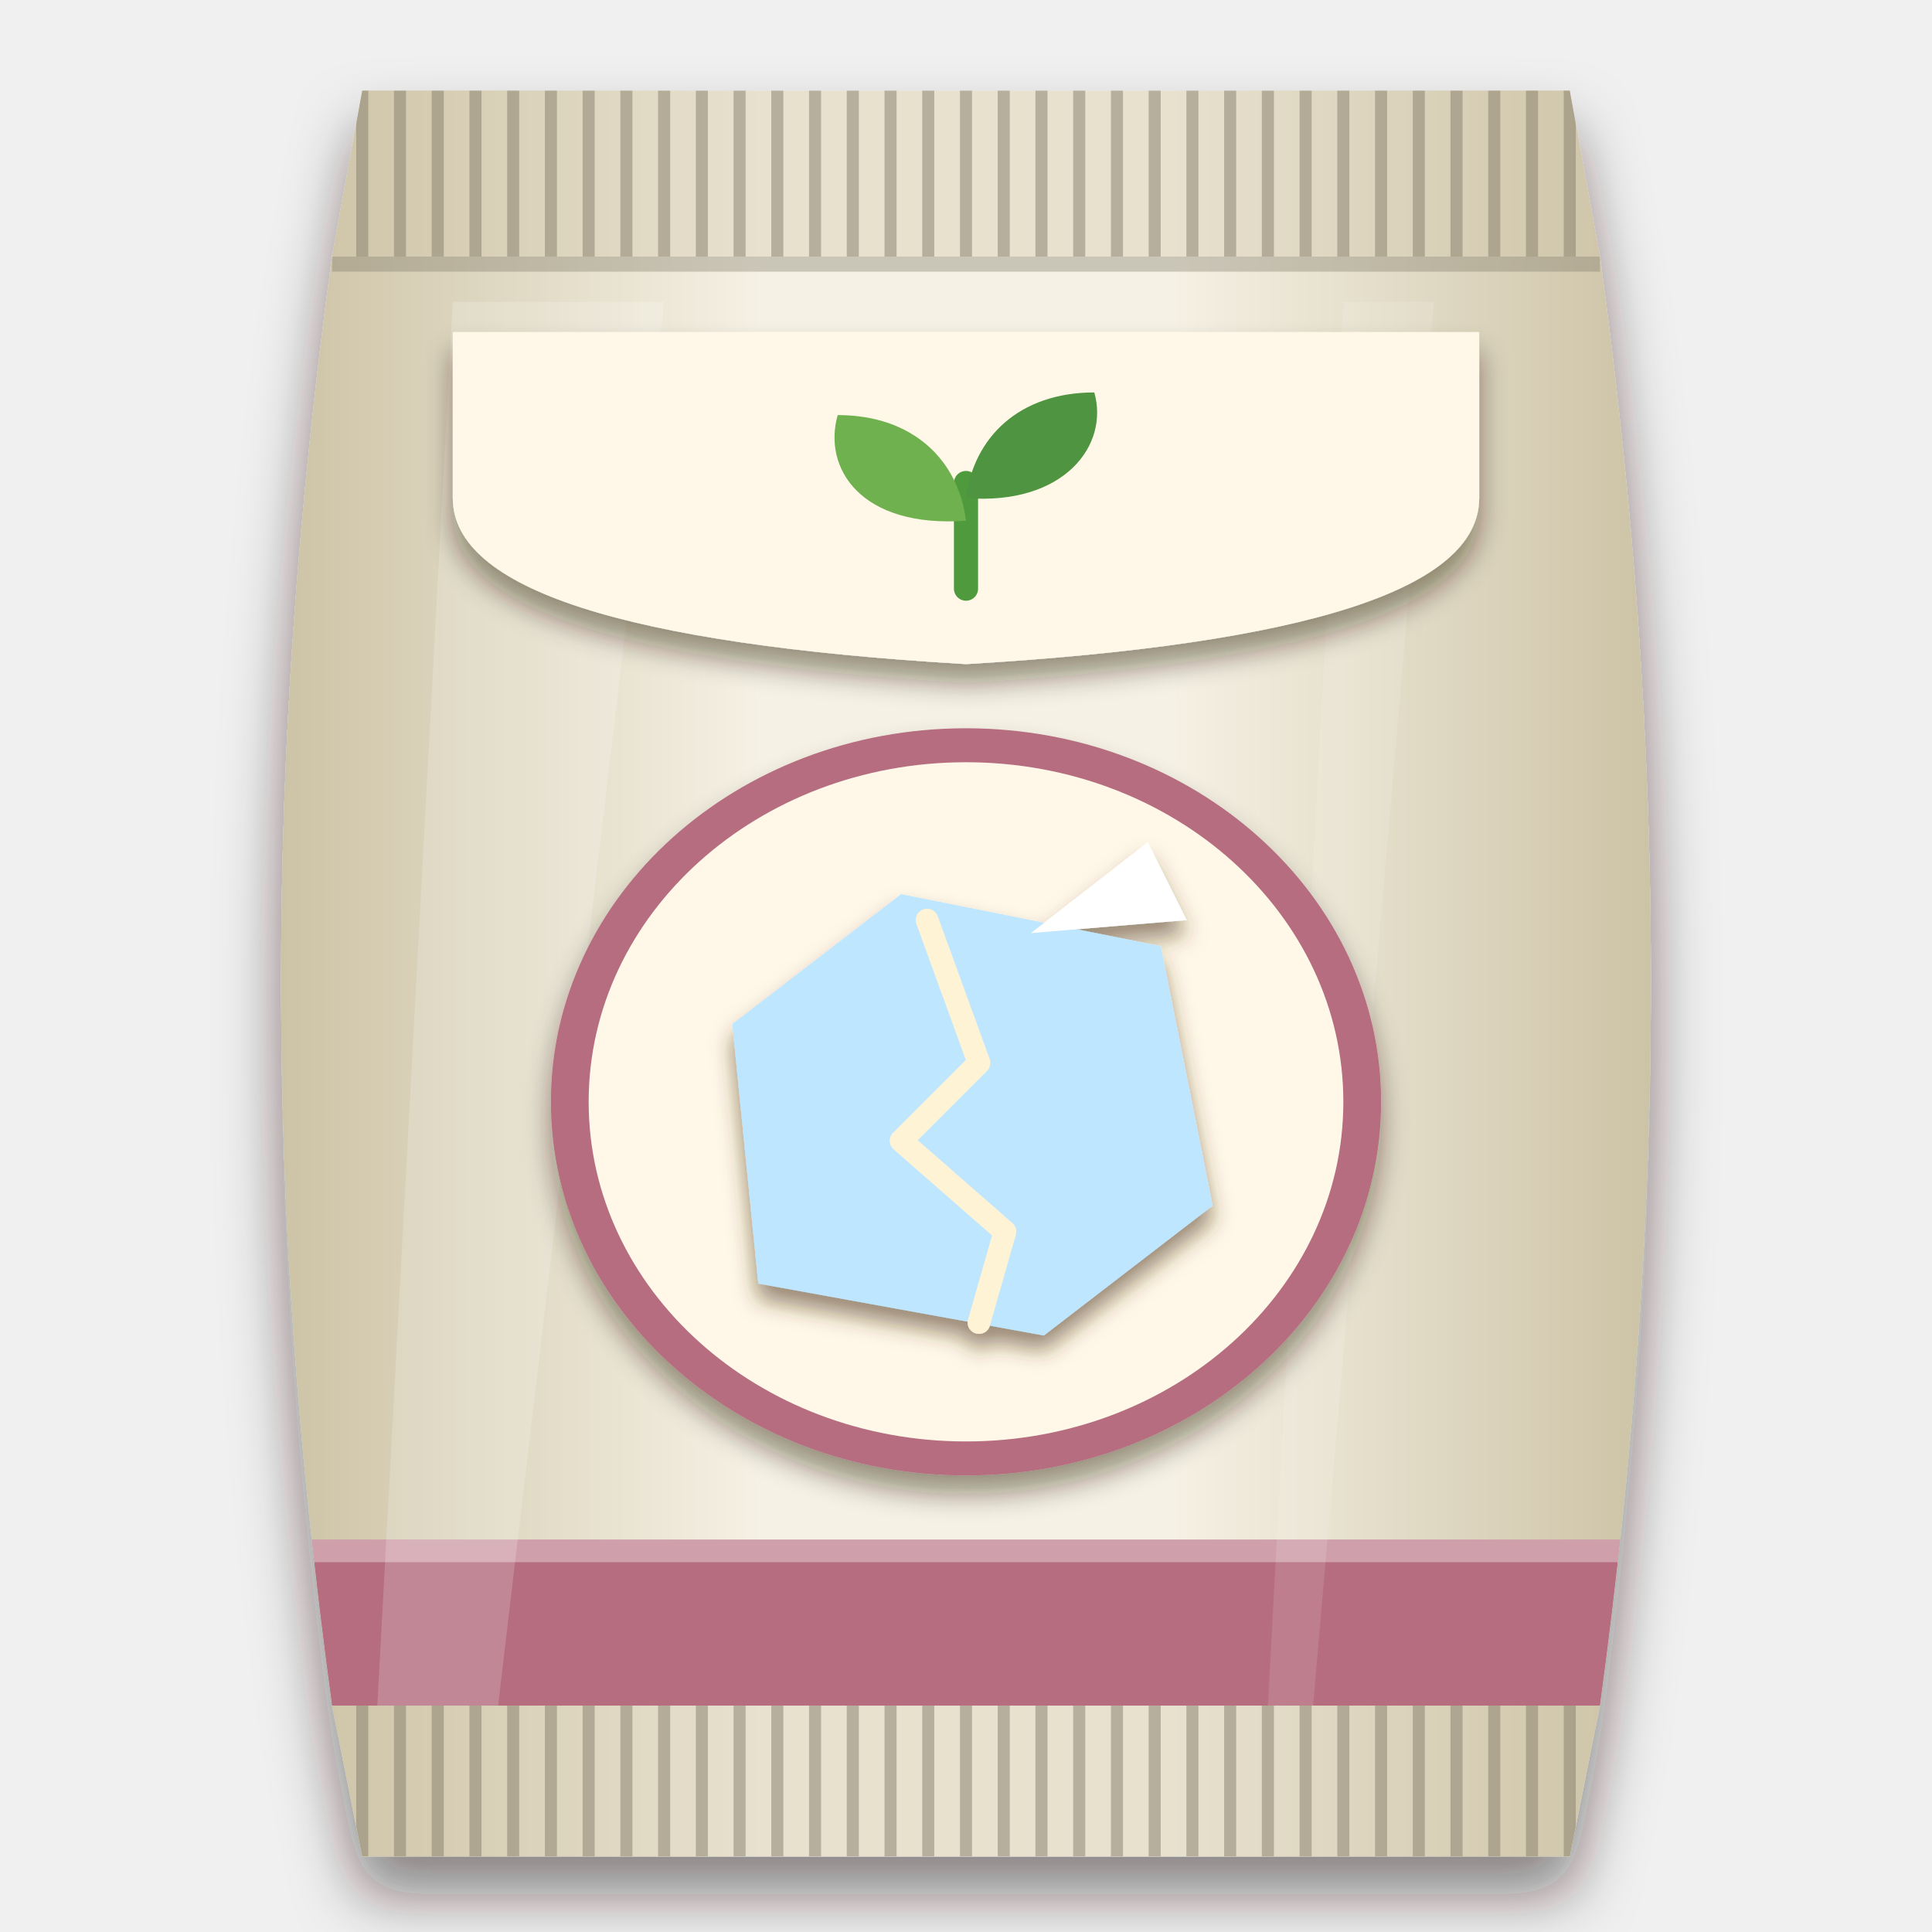
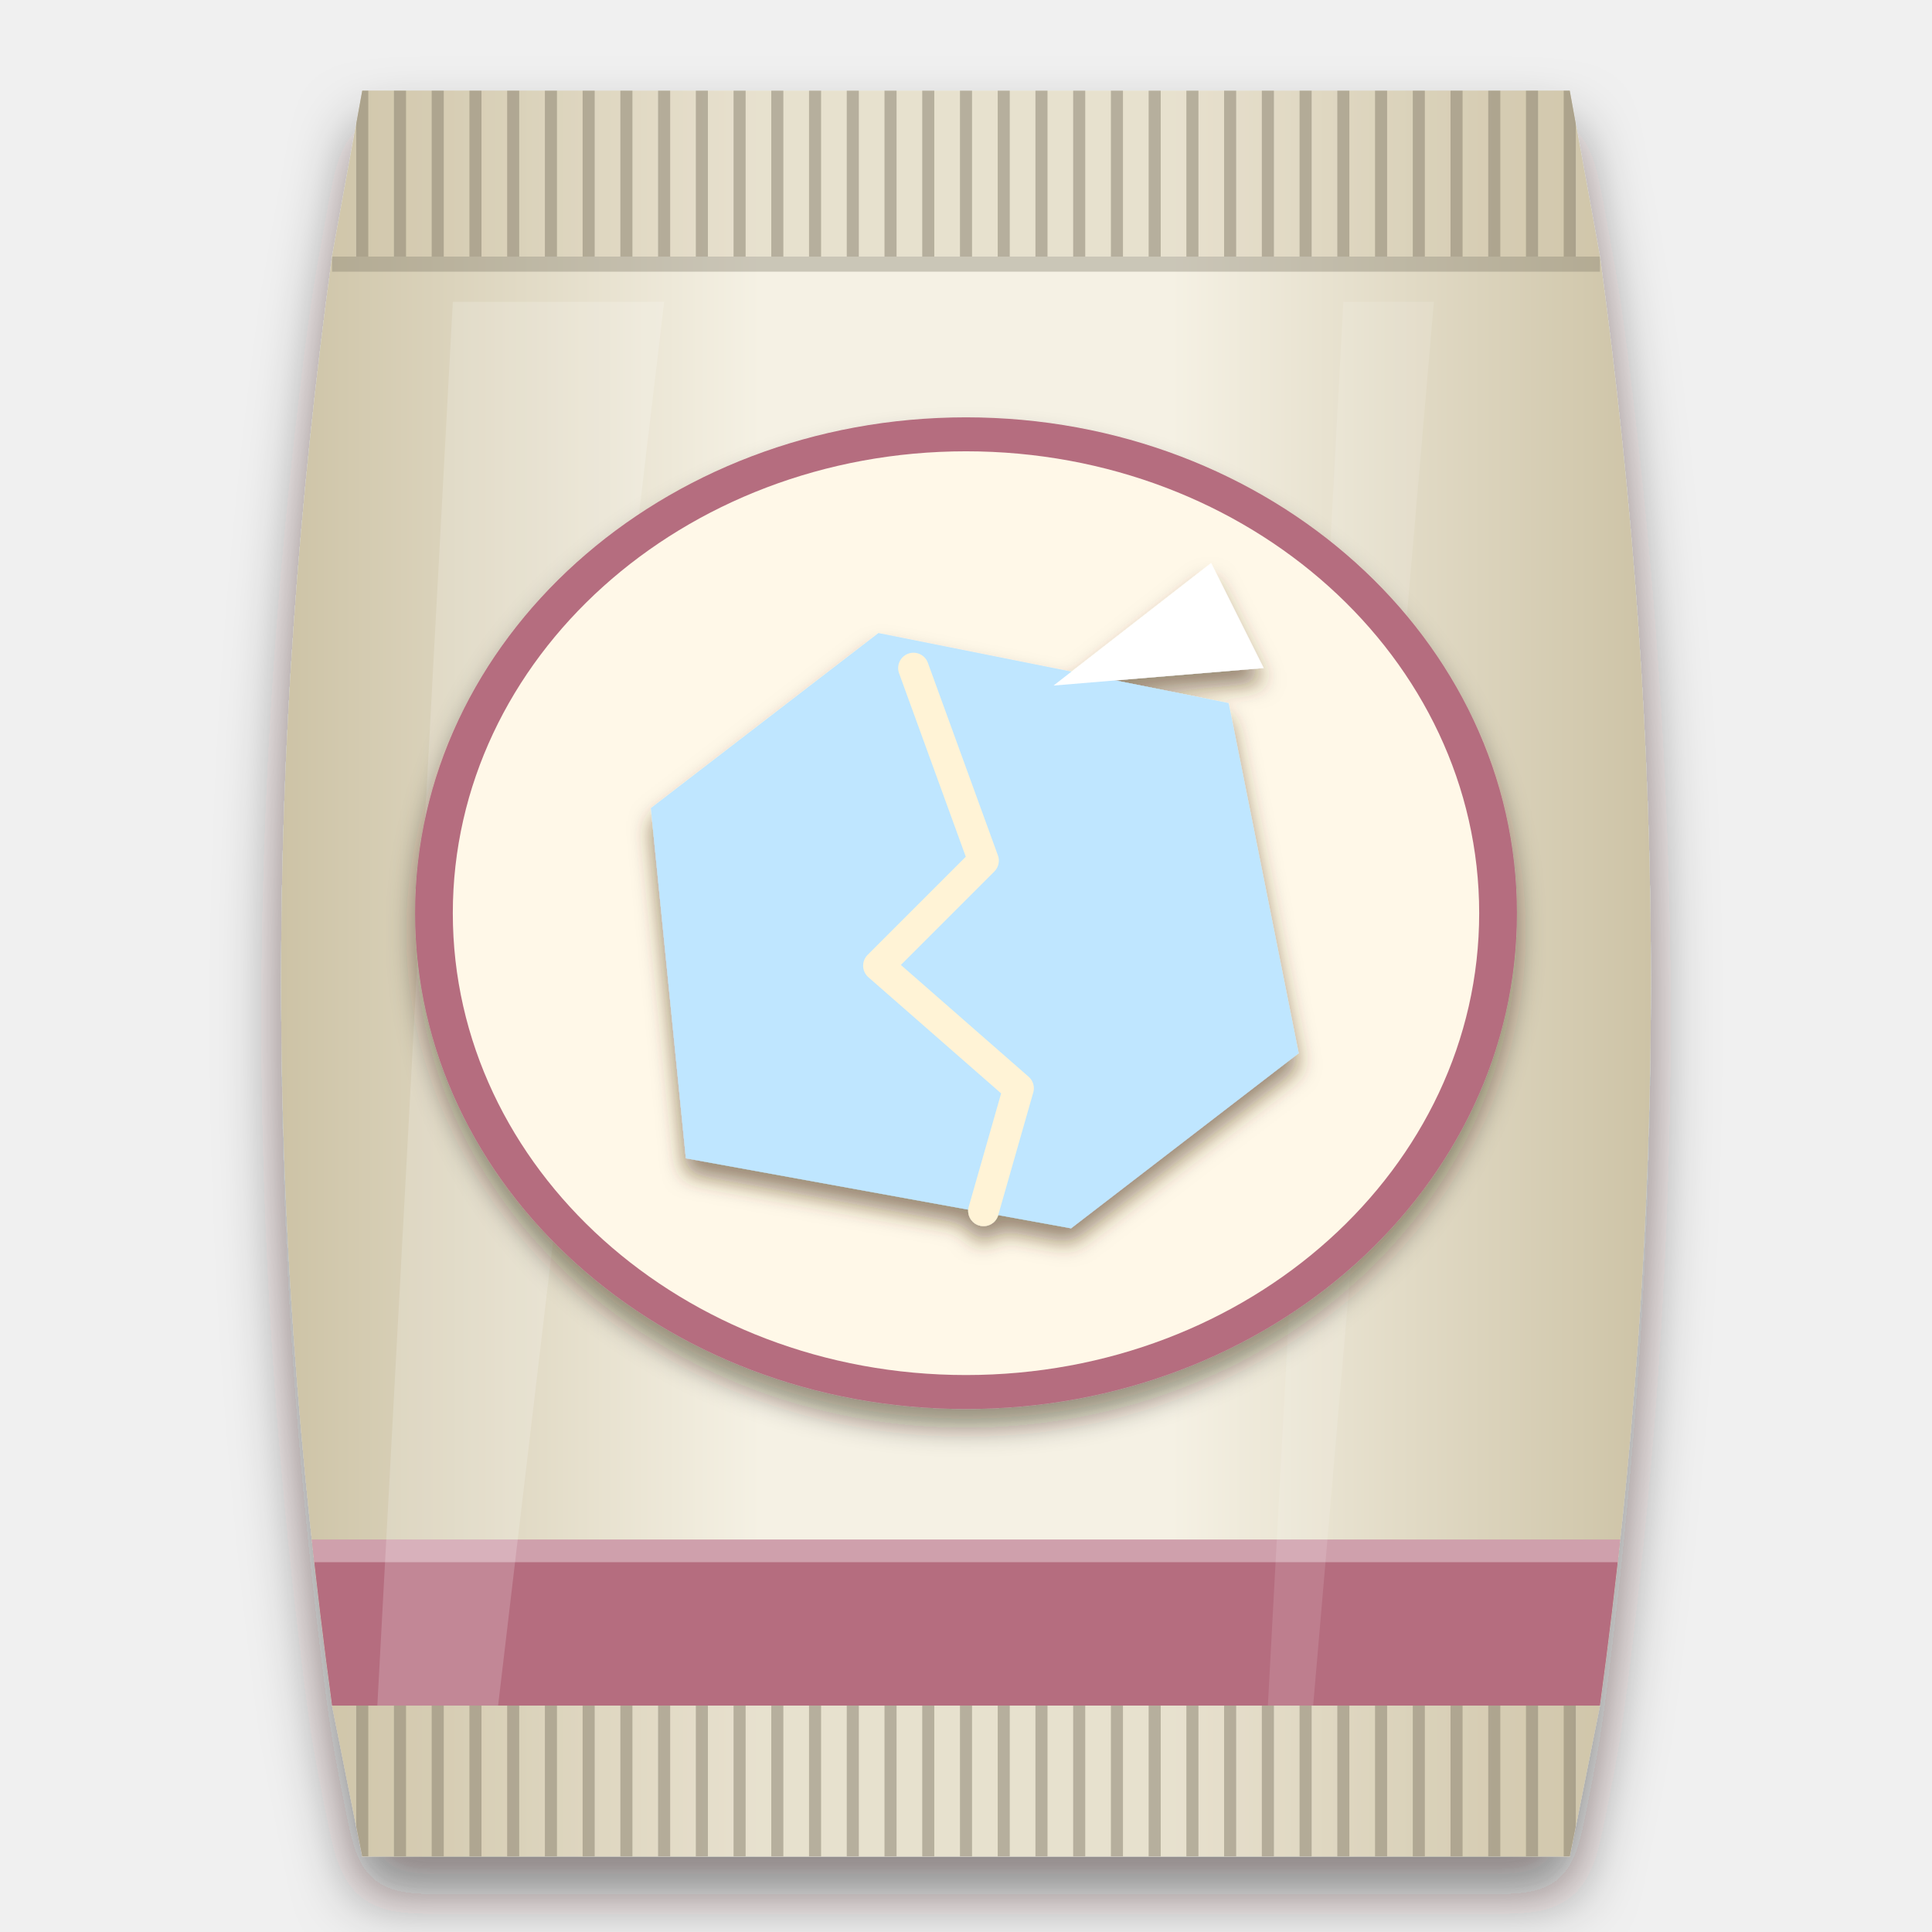
<svg xmlns="http://www.w3.org/2000/svg" viewBox="0 0 256 256" width="256" height="256">
  <defs>
    <clipPath id="bagclip">
      <path d="M48 12 H208 L212 34 C221 100 221 160 212 226 L208 246 H48 L44 226 C35 160 35 100 44 34 Z" />
    </clipPath>
    <linearGradient id="bagfill" x1="0" y1="0" x2="1" y2="0">
      <stop offset="0" stop-color="#cdc3a6" />
      <stop offset="0.35" stop-color="#f5f1e4" />
      <stop offset="0.65" stop-color="#f5f1e4" />
      <stop offset="1" stop-color="#cdc3a6" />
    </linearGradient>
    <filter id="soft" x="-20%" y="-10%" width="140%" height="125%">
      <feDropShadow dx="0" dy="5" stdDeviation="4" flood-color="#1a0f08" flood-opacity="0.5" />
    </filter>
    <filter id="lab" x="-20%" y="-20%" width="140%" height="150%">
      <feDropShadow dx="0" dy="2.5" stdDeviation="1.8" flood-color="#2a1a0c" flood-opacity="0.45" />
    </filter>
    <filter id="ms" x="-20%" y="-20%" width="140%" height="150%">
      <feDropShadow dx="0" dy="2" stdDeviation="1.4" flood-color="#4a2e10" flood-opacity="0.55" />
    </filter>
  </defs>
  <g filter="url(#soft)">
    <path d="M48 12 H208 L212 34 C221 100 221 160 212 226 L208 246 H48 L44 226 C35 160 35 100 44 34 Z" fill="url(#bagfill)" />
  </g>
  <g clip-path="url(#bagclip)">
    <rect x="40" y="12" width="176" height="22" fill="#cdc3a6" opacity="0.35" />
    <path d="M48 12 V34" stroke="#857e6b" stroke-width="1.6" opacity="0.5" />
    <path d="M53 12 V34" stroke="#857e6b" stroke-width="1.6" opacity="0.5" />
    <path d="M58 12 V34" stroke="#857e6b" stroke-width="1.6" opacity="0.5" />
    <path d="M63 12 V34" stroke="#857e6b" stroke-width="1.6" opacity="0.5" />
    <path d="M68 12 V34" stroke="#857e6b" stroke-width="1.6" opacity="0.5" />
    <path d="M73 12 V34" stroke="#857e6b" stroke-width="1.6" opacity="0.5" />
    <path d="M78 12 V34" stroke="#857e6b" stroke-width="1.6" opacity="0.5" />
    <path d="M83 12 V34" stroke="#857e6b" stroke-width="1.6" opacity="0.5" />
    <path d="M88 12 V34" stroke="#857e6b" stroke-width="1.6" opacity="0.5" />
    <path d="M93 12 V34" stroke="#857e6b" stroke-width="1.6" opacity="0.5" />
    <path d="M98 12 V34" stroke="#857e6b" stroke-width="1.6" opacity="0.5" />
    <path d="M103 12 V34" stroke="#857e6b" stroke-width="1.6" opacity="0.5" />
    <path d="M108 12 V34" stroke="#857e6b" stroke-width="1.6" opacity="0.5" />
    <path d="M113 12 V34" stroke="#857e6b" stroke-width="1.6" opacity="0.5" />
    <path d="M118 12 V34" stroke="#857e6b" stroke-width="1.6" opacity="0.5" />
    <path d="M123 12 V34" stroke="#857e6b" stroke-width="1.6" opacity="0.5" />
    <path d="M128 12 V34" stroke="#857e6b" stroke-width="1.6" opacity="0.5" />
    <path d="M133 12 V34" stroke="#857e6b" stroke-width="1.6" opacity="0.5" />
    <path d="M138 12 V34" stroke="#857e6b" stroke-width="1.6" opacity="0.5" />
    <path d="M143 12 V34" stroke="#857e6b" stroke-width="1.6" opacity="0.5" />
    <path d="M148 12 V34" stroke="#857e6b" stroke-width="1.6" opacity="0.5" />
    <path d="M153 12 V34" stroke="#857e6b" stroke-width="1.6" opacity="0.5" />
    <path d="M158 12 V34" stroke="#857e6b" stroke-width="1.6" opacity="0.5" />
    <path d="M163 12 V34" stroke="#857e6b" stroke-width="1.6" opacity="0.5" />
    <path d="M168 12 V34" stroke="#857e6b" stroke-width="1.6" opacity="0.5" />
    <path d="M173 12 V34" stroke="#857e6b" stroke-width="1.6" opacity="0.5" />
    <path d="M178 12 V34" stroke="#857e6b" stroke-width="1.6" opacity="0.5" />
    <path d="M183 12 V34" stroke="#857e6b" stroke-width="1.6" opacity="0.5" />
    <path d="M188 12 V34" stroke="#857e6b" stroke-width="1.6" opacity="0.5" />
    <path d="M193 12 V34" stroke="#857e6b" stroke-width="1.6" opacity="0.5" />
    <path d="M198 12 V34" stroke="#857e6b" stroke-width="1.6" opacity="0.5" />
    <path d="M203 12 V34" stroke="#857e6b" stroke-width="1.6" opacity="0.5" />
    <path d="M208 12 V34" stroke="#857e6b" stroke-width="1.6" opacity="0.5" />
    <rect x="40" y="226" width="176" height="20" fill="#cdc3a6" opacity="0.35" />
    <path d="M48 226 V246" stroke="#857e6b" stroke-width="1.6" opacity="0.5" />
    <path d="M53 226 V246" stroke="#857e6b" stroke-width="1.6" opacity="0.5" />
    <path d="M58 226 V246" stroke="#857e6b" stroke-width="1.6" opacity="0.5" />
    <path d="M63 226 V246" stroke="#857e6b" stroke-width="1.6" opacity="0.5" />
    <path d="M68 226 V246" stroke="#857e6b" stroke-width="1.6" opacity="0.5" />
    <path d="M73 226 V246" stroke="#857e6b" stroke-width="1.6" opacity="0.5" />
    <path d="M78 226 V246" stroke="#857e6b" stroke-width="1.6" opacity="0.5" />
    <path d="M83 226 V246" stroke="#857e6b" stroke-width="1.6" opacity="0.5" />
    <path d="M88 226 V246" stroke="#857e6b" stroke-width="1.6" opacity="0.5" />
    <path d="M93 226 V246" stroke="#857e6b" stroke-width="1.6" opacity="0.5" />
    <path d="M98 226 V246" stroke="#857e6b" stroke-width="1.6" opacity="0.5" />
    <path d="M103 226 V246" stroke="#857e6b" stroke-width="1.6" opacity="0.5" />
    <path d="M108 226 V246" stroke="#857e6b" stroke-width="1.6" opacity="0.5" />
    <path d="M113 226 V246" stroke="#857e6b" stroke-width="1.6" opacity="0.5" />
    <path d="M118 226 V246" stroke="#857e6b" stroke-width="1.6" opacity="0.5" />
    <path d="M123 226 V246" stroke="#857e6b" stroke-width="1.6" opacity="0.5" />
    <path d="M128 226 V246" stroke="#857e6b" stroke-width="1.6" opacity="0.5" />
    <path d="M133 226 V246" stroke="#857e6b" stroke-width="1.6" opacity="0.5" />
    <path d="M138 226 V246" stroke="#857e6b" stroke-width="1.6" opacity="0.5" />
    <path d="M143 226 V246" stroke="#857e6b" stroke-width="1.6" opacity="0.5" />
    <path d="M148 226 V246" stroke="#857e6b" stroke-width="1.6" opacity="0.5" />
    <path d="M153 226 V246" stroke="#857e6b" stroke-width="1.6" opacity="0.5" />
    <path d="M158 226 V246" stroke="#857e6b" stroke-width="1.6" opacity="0.5" />
    <path d="M163 226 V246" stroke="#857e6b" stroke-width="1.6" opacity="0.5" />
    <path d="M168 226 V246" stroke="#857e6b" stroke-width="1.6" opacity="0.5" />
    <path d="M173 226 V246" stroke="#857e6b" stroke-width="1.6" opacity="0.5" />
    <path d="M178 226 V246" stroke="#857e6b" stroke-width="1.6" opacity="0.5" />
    <path d="M183 226 V246" stroke="#857e6b" stroke-width="1.6" opacity="0.5" />
    <path d="M188 226 V246" stroke="#857e6b" stroke-width="1.6" opacity="0.5" />
    <path d="M193 226 V246" stroke="#857e6b" stroke-width="1.6" opacity="0.5" />
    <path d="M198 226 V246" stroke="#857e6b" stroke-width="1.6" opacity="0.5" />
    <path d="M203 226 V246" stroke="#857e6b" stroke-width="1.6" opacity="0.5" />
    <path d="M208 226 V246" stroke="#857e6b" stroke-width="1.6" opacity="0.5" />
    <path d="M44 35 H212" stroke="#7b7563" stroke-width="2" opacity="0.35" />
    <path d="M44 225 H212" stroke="#7b7563" stroke-width="2" opacity="0.35" />
    <rect x="40" y="204" width="176" height="22" fill="#b56d7f" />
    <rect x="40" y="204" width="176" height="3" fill="#ffffff" opacity="0.35" />
    <path d="M60 40 L88 40 L66 226 L50 226 Z" fill="#ffffff" opacity="0.18" />
    <path d="M178 40 L190 40 L174 226 L168 226 Z" fill="#ffffff" opacity="0.12" />
  </g>
  <g filter="url(#lab)">
-     <path d="M60 44 H196 V66 Q196 84 128 88 Q60 84 60 66 Z" fill="#fff8e8" />
-   </g>
-   <g transform="translate(128 66)">
-     <path d="M0 12 V-2" stroke="#4f9a3c" stroke-width="3.2" stroke-linecap="round" fill="none" />
-     <path d="M0 3 C-14 4 -19 -4 -17 -11 C-7 -11 -1 -5 0 3 Z" fill="#6fb04f" />
-     <path d="M0 0 C13 1 19 -7 17 -14 C7 -14 1 -8 0 0 Z" fill="#4f9440" />
-   </g>
-   <g filter="url(#lab)">
    <g fill="#b56d7f">
-       <ellipse cx="128" cy="146" rx="55" ry="49.5" />
+       <ellipse cx="128" cy="121" rx="73" ry="65.7" />
    </g>
  </g>
  <g fill="#fff8e8">
-     <ellipse cx="128" cy="146" rx="50" ry="45" />
+     <ellipse cx="128" cy="121" rx="68" ry="61.2" />
  </g>
  <g filter="url(#ms)">
-     <g transform="translate(85 106.44) scale(0.86)">
+     <g transform="translate(70 67.64) scale(1.16)">
      <path d="M18 74 L14 34 L40 14 L80 22 L88 62 L62 82 Z" fill="#bfe6ff" />
      <path d="M44 18 L52 40 L40 52 L56 66 L52 80" fill="none" stroke="#fff3d6" stroke-width="3.5" stroke-linejoin="round" stroke-linecap="round" />
      <path d="M60 20 L78 6 L84 18 Z" fill="#fff" />
    </g>
  </g>
</svg>
